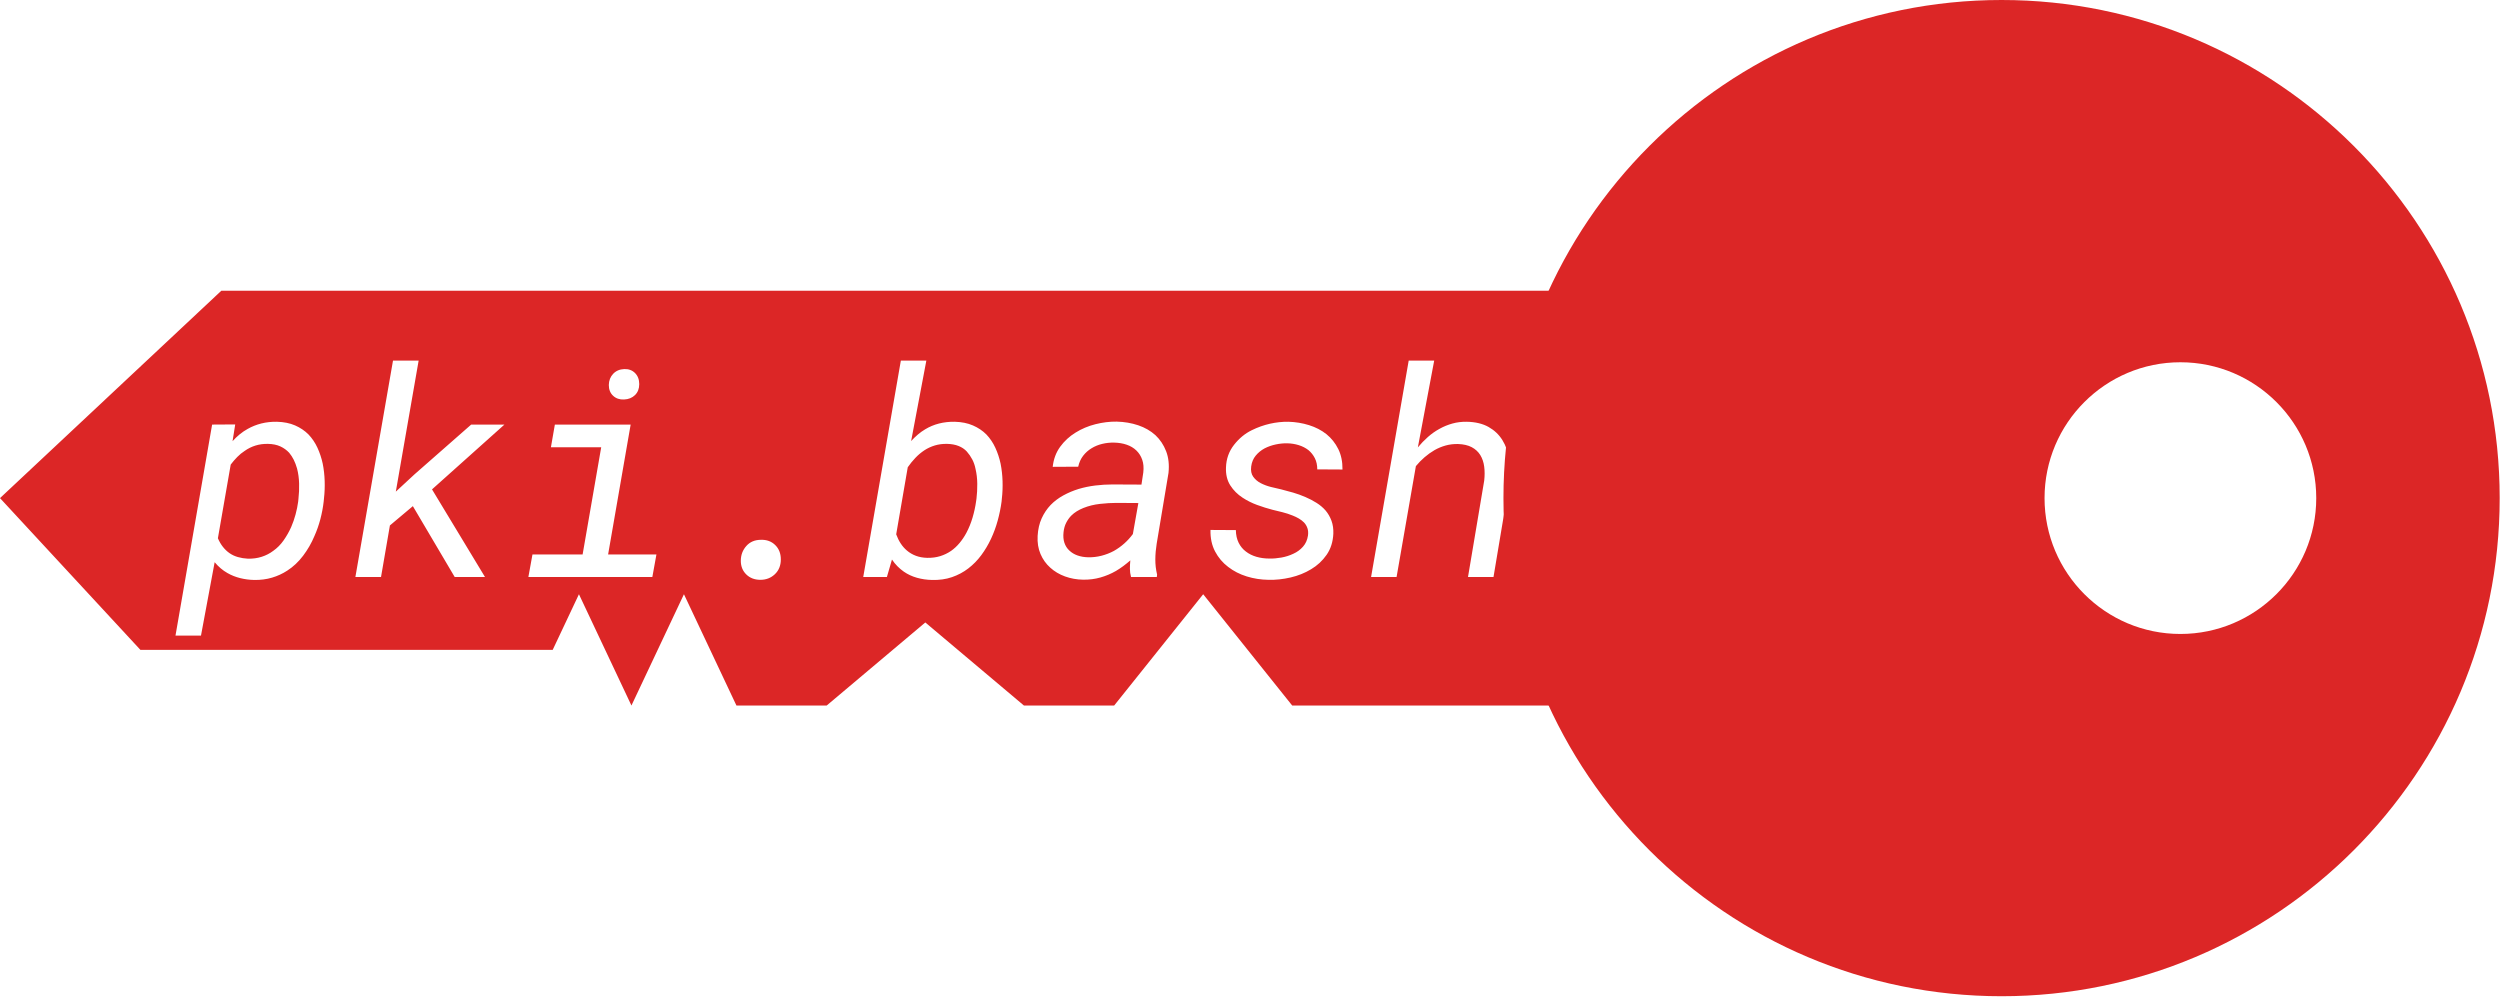
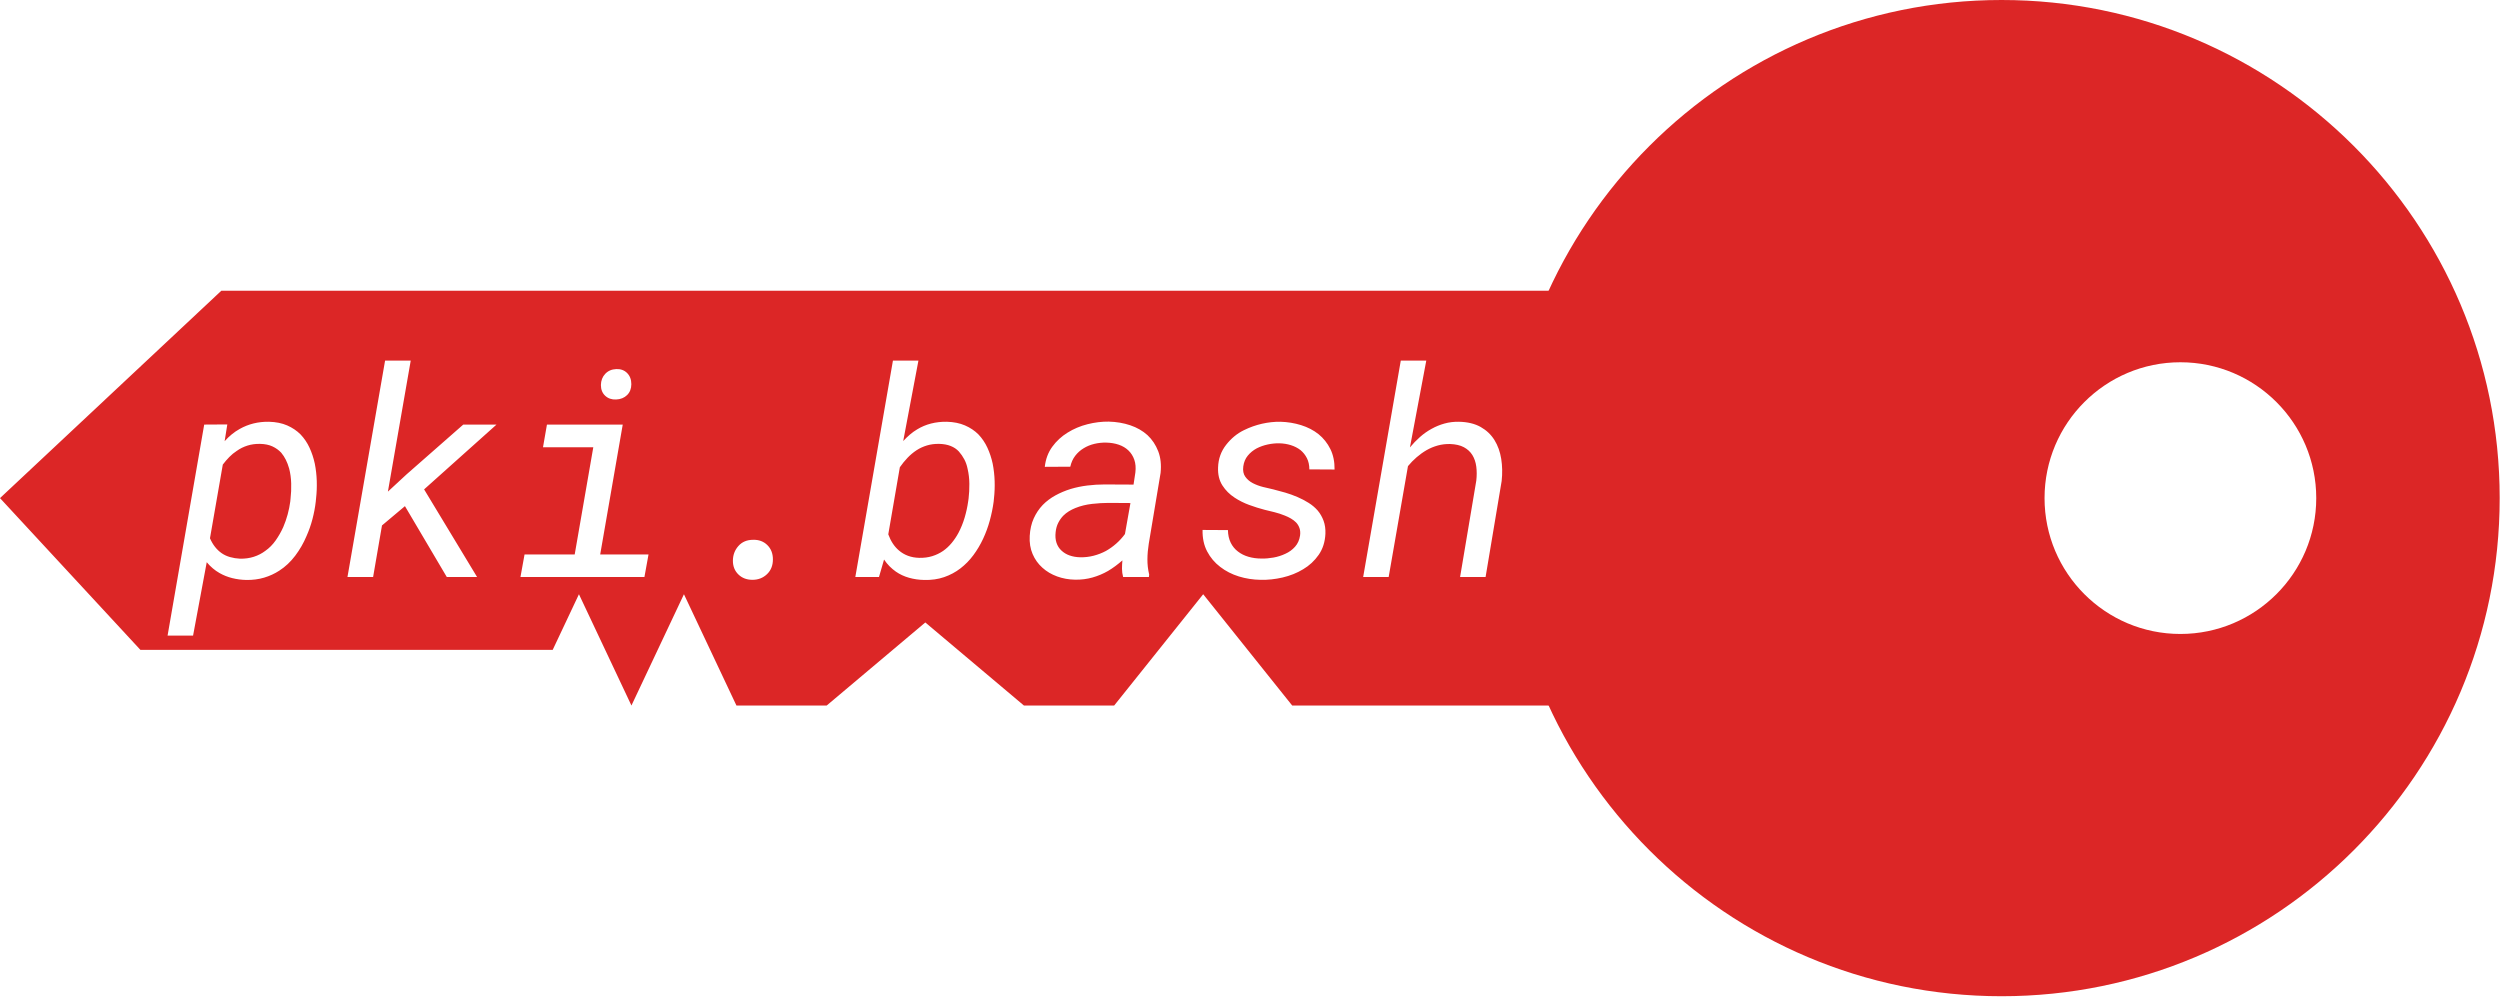
<svg xmlns="http://www.w3.org/2000/svg" width="100%" height="100%" viewBox="0 0 1325 528" version="1.1" xml:space="preserve" style="fill-rule:evenodd;clip-rule:evenodd;stroke-linejoin:round;stroke-miterlimit:2;">
  <g>
    <g>
      <path d="M1060.83,0c145.706,0 264,118.294 264,264c0,145.706 -118.294,264 -264,264c-145.705,-0 -264,-118.294 -264,-264c0,-145.706 118.295,-264 264,-264Zm94.78,192c39.738,0 72,32.262 72,72c0,39.738 -32.262,72 -72,72c-39.738,0 -72,-32.262 -72,-72c0,-39.738 32.262,-72 72,-72Z" style="fill:#dc2626;" />
-       <path d="M117.323,154.072l790.171,0l0,219.856l-222.631,-0l-47.177,-58.983l-47.178,58.983l-47.83,-0l-52.267,-44.025l-52.266,44.025l-47.831,-0l-27.825,-58.983l-27.825,58.983l-27.825,-58.983l-13.913,29.491l-218.504,0l-74.422,-80.436l117.323,-109.928Zm54.231,111.72l0.15,-1.568c0.348,-3.036 0.473,-6.135 0.373,-9.296c-0.099,-3.16 -0.448,-6.234 -1.045,-9.22c-0.647,-2.987 -1.581,-5.799 -2.8,-8.437c-1.22,-2.638 -2.8,-4.978 -4.741,-7.019c-1.991,-1.991 -4.355,-3.583 -7.093,-4.778c-2.738,-1.195 -5.948,-1.842 -9.632,-1.941c-2.887,-0.05 -5.624,0.249 -8.213,0.896c-2.588,0.647 -5.027,1.617 -7.316,2.912c-1.444,0.796 -2.838,1.742 -4.182,2.837c-1.344,1.095 -2.613,2.314 -3.807,3.658l1.418,-8.885l-12.245,0.075l-19.412,111.845l13.514,0l7.242,-38.899c0.996,1.194 2.066,2.277 3.211,3.247c1.145,0.971 2.339,1.805 3.584,2.502c2.09,1.194 4.343,2.09 6.757,2.688c2.414,0.597 4.89,0.92 7.429,0.97c3.384,0.05 6.533,-0.361 9.445,-1.232c2.911,-0.871 5.587,-2.103 8.026,-3.696c3.185,-2.04 5.998,-4.678 8.437,-7.914c2.439,-3.235 4.43,-6.695 5.973,-10.378c1.294,-2.887 2.352,-5.898 3.173,-9.034c0.821,-3.136 1.406,-6.247 1.754,-9.333Zm-13.364,-1.568l-0.149,1.568c-0.299,2.24 -0.76,4.517 -1.382,6.832c-0.622,2.314 -1.406,4.566 -2.352,6.757c-1.095,2.439 -2.426,4.778 -3.994,7.018c-1.568,2.24 -3.422,4.106 -5.563,5.6c-1.791,1.344 -3.807,2.376 -6.047,3.098c-2.24,0.722 -4.679,1.058 -7.317,1.008c-1.892,-0.099 -3.659,-0.386 -5.301,-0.859c-1.643,-0.472 -3.111,-1.157 -4.405,-2.053c-1.295,-0.896 -2.464,-2.003 -3.51,-3.322c-1.045,-1.319 -1.941,-2.85 -2.687,-4.592l6.794,-39.049c1.095,-1.443 2.252,-2.787 3.472,-4.032c1.219,-1.244 2.526,-2.314 3.92,-3.21c1.742,-1.244 3.646,-2.19 5.711,-2.837c2.066,-0.647 4.293,-0.946 6.683,-0.896c2.538,0.05 4.716,0.498 6.533,1.344c1.816,0.846 3.372,1.966 4.666,3.36c0.946,1.144 1.755,2.389 2.427,3.733c0.672,1.344 1.256,2.887 1.754,4.629c0.647,2.489 1.008,5.127 1.083,7.914c0.074,2.787 -0.038,5.45 -0.336,7.989Zm60.626,4.032l22.175,37.555l16.053,0l-28.074,-46.44l38.377,-34.345l-17.62,-0l-30.015,26.356l-9.93,9.184l12.095,-69.437l-13.588,-0l-19.935,114.682l13.588,0l4.704,-27.326l12.17,-10.229Zm75.26,-43.23l-2.09,12.021l26.654,-0l-9.855,56.818l-26.58,0l-2.165,11.946l65.703,0l2.165,-11.946l-25.609,0l11.946,-68.839l-40.169,-0Zm28.596,-20.98c0,2.389 0.759,4.293 2.277,5.711c1.519,1.419 3.447,2.079 5.787,1.979c2.389,-0.1 4.33,-0.884 5.824,-2.352c1.493,-1.468 2.239,-3.397 2.239,-5.786c0,-2.439 -0.746,-4.405 -2.239,-5.899c-1.494,-1.493 -3.41,-2.19 -5.749,-2.09c-2.39,0.099 -4.331,0.933 -5.824,2.501c-1.493,1.568 -2.265,3.546 -2.315,5.936Zm69.959,93.179c0,2.937 0.971,5.351 2.912,7.242c1.942,1.892 4.43,2.837 7.467,2.837c3.036,0 5.599,-0.995 7.69,-2.986c2.09,-1.991 3.136,-4.604 3.136,-7.84c-0,-3.135 -0.996,-5.674 -2.987,-7.615c-1.991,-1.941 -4.504,-2.862 -7.541,-2.763c-3.235,0 -5.823,1.095 -7.765,3.285c-1.941,2.191 -2.912,4.804 -2.912,7.84Zm138.202,-31.358l0.149,-1.568c0.348,-3.037 0.473,-6.135 0.373,-9.296c-0.099,-3.161 -0.448,-6.259 -1.045,-9.295c-0.647,-2.987 -1.581,-5.799 -2.8,-8.437c-1.219,-2.638 -2.8,-4.978 -4.741,-7.019c-1.991,-1.991 -4.368,-3.583 -7.13,-4.778c-2.763,-1.195 -5.961,-1.842 -9.595,-1.941c-2.936,-0.05 -5.724,0.261 -8.362,0.933c-2.638,0.672 -5.102,1.705 -7.391,3.098c-1.344,0.797 -2.626,1.718 -3.846,2.763c-1.219,1.045 -2.401,2.19 -3.546,3.435l8.063,-42.633l-13.513,-0l-19.935,114.682l12.543,0l2.688,-9.258c0.896,1.344 1.866,2.539 2.912,3.584c1.045,1.045 2.165,1.991 3.359,2.837c2.091,1.444 4.418,2.526 6.981,3.248c2.564,0.722 5.239,1.107 8.027,1.157c3.832,0.1 7.342,-0.398 10.527,-1.493c3.186,-1.095 6.073,-2.638 8.661,-4.629c2.588,-1.991 4.878,-4.331 6.869,-7.019c1.991,-2.687 3.708,-5.574 5.152,-8.66c1.443,-3.086 2.625,-6.309 3.546,-9.669c0.921,-3.36 1.606,-6.707 2.054,-10.042Zm-13.29,-1.643l-0.224,1.568c-0.399,2.837 -1.021,5.687 -1.867,8.549c-0.846,2.862 -1.941,5.562 -3.285,8.101c-1.046,1.941 -2.253,3.733 -3.621,5.375c-1.369,1.643 -2.875,3.037 -4.517,4.182c-1.743,1.194 -3.659,2.115 -5.75,2.762c-2.09,0.647 -4.38,0.946 -6.869,0.896c-2.19,-0.05 -4.181,-0.411 -5.973,-1.083c-1.791,-0.671 -3.384,-1.605 -4.778,-2.799c-1.244,-1.046 -2.339,-2.29 -3.285,-3.734c-0.946,-1.443 -1.742,-3.061 -2.389,-4.853l6.122,-35.539c1.244,-1.792 2.601,-3.46 4.069,-5.003c1.468,-1.543 3.074,-2.887 4.816,-4.031c1.692,-1.095 3.534,-1.942 5.525,-2.539c1.991,-0.597 4.156,-0.871 6.496,-0.821c2.289,0.05 4.305,0.423 6.047,1.12c1.742,0.697 3.186,1.667 4.331,2.912c1.145,1.294 2.115,2.7 2.912,4.218c0.796,1.518 1.368,3.173 1.717,4.965c0.597,2.539 0.908,5.177 0.933,7.914c0.025,2.738 -0.112,5.351 -0.41,7.84Zm81.905,41.587l13.663,0l0.149,-1.269c-0.647,-2.688 -0.958,-5.401 -0.933,-8.138c0.025,-2.738 0.261,-5.476 0.709,-8.213l6.272,-37.556c0.448,-4.33 0.025,-8.163 -1.269,-11.498c-1.294,-3.335 -3.186,-6.172 -5.675,-8.511c-2.538,-2.29 -5.574,-4.032 -9.108,-5.227c-3.535,-1.194 -7.342,-1.841 -11.424,-1.941c-3.683,-0.05 -7.441,0.411 -11.274,1.381c-3.833,0.971 -7.342,2.452 -10.527,4.443c-3.236,1.991 -5.949,4.492 -8.139,7.503c-2.19,3.012 -3.509,6.558 -3.957,10.64l13.514,-0.075c0.498,-2.24 1.369,-4.169 2.613,-5.786c1.245,-1.618 2.738,-2.949 4.48,-3.995c1.692,-1.045 3.571,-1.816 5.637,-2.314c2.066,-0.498 4.169,-0.722 6.309,-0.672c2.439,0.05 4.667,0.423 6.683,1.12c2.015,0.697 3.72,1.717 5.114,3.061c1.394,1.344 2.426,2.986 3.098,4.928c0.672,1.941 0.859,4.181 0.56,6.719l-0.97,6.421l-15.381,-0.074c-2.986,-0 -6.01,0.186 -9.071,0.56c-3.062,0.373 -6.011,0.983 -8.848,1.829c-2.887,0.896 -5.6,2.041 -8.138,3.434c-2.539,1.394 -4.779,3.086 -6.72,5.077c-1.941,2.041 -3.521,4.406 -4.741,7.093c-1.219,2.688 -1.929,5.774 -2.128,9.259c-0.199,3.583 0.311,6.794 1.531,9.631c1.219,2.837 2.949,5.251 5.189,7.242c2.19,1.991 4.791,3.535 7.802,4.63c3.012,1.095 6.21,1.667 9.594,1.717c3.186,0.05 6.235,-0.336 9.147,-1.157c2.911,-0.822 5.661,-1.979 8.25,-3.472c1.344,-0.797 2.65,-1.668 3.92,-2.613c1.269,-0.946 2.501,-1.942 3.695,-2.987c-0.149,1.493 -0.224,2.962 -0.224,4.405c0,1.444 0.2,2.912 0.598,4.405Zm-22.772,-10.453c-2.041,-0.049 -3.908,-0.373 -5.6,-0.97c-1.693,-0.597 -3.136,-1.469 -4.331,-2.613c-1.194,-1.095 -2.065,-2.464 -2.613,-4.107c-0.547,-1.642 -0.697,-3.534 -0.448,-5.674c0.199,-1.842 0.66,-3.472 1.381,-4.891c0.722,-1.418 1.606,-2.675 2.651,-3.77c0.896,-0.896 1.891,-1.68 2.987,-2.352c1.095,-0.672 2.264,-1.257 3.509,-1.755c2.737,-1.095 5.662,-1.816 8.773,-2.165c3.111,-0.348 6.035,-0.522 8.772,-0.522l11.573,0.074l-2.912,16.426c-1.344,1.842 -2.874,3.522 -4.591,5.04c-1.718,1.518 -3.547,2.825 -5.488,3.92c-2.041,1.095 -4.219,1.941 -6.533,2.538c-2.315,0.597 -4.691,0.871 -7.13,0.821Zm116.548,-11.498c-0.348,2.34 -1.232,4.306 -2.65,5.899c-1.419,1.593 -3.124,2.837 -5.115,3.733c-1.991,0.946 -4.106,1.618 -6.346,2.016c-2.24,0.398 -4.355,0.572 -6.346,0.522c-2.439,0 -4.729,-0.311 -6.869,-0.933c-2.141,-0.622 -4.007,-1.555 -5.6,-2.8c-1.593,-1.194 -2.862,-2.737 -3.808,-4.629c-0.946,-1.891 -1.443,-4.131 -1.493,-6.72l-13.439,-0.074c-0.1,4.33 0.709,8.126 2.426,11.386c1.717,3.26 4.02,5.985 6.906,8.176c2.887,2.239 6.185,3.932 9.893,5.077c3.709,1.144 7.554,1.742 11.536,1.791c3.783,0.1 7.665,-0.311 11.647,-1.231c3.982,-0.921 7.616,-2.377 10.901,-4.368c3.285,-1.941 6.023,-4.48 8.213,-7.616c2.19,-3.136 3.385,-6.869 3.584,-11.199c0.099,-2.539 -0.224,-4.828 -0.971,-6.869c-0.747,-2.041 -1.792,-3.858 -3.136,-5.451c-1.344,-1.543 -2.949,-2.899 -4.816,-4.069c-1.866,-1.17 -3.845,-2.202 -5.935,-3.098c-2.091,-0.896 -4.231,-1.668 -6.421,-2.315c-2.19,-0.647 -4.306,-1.219 -6.347,-1.717c-1.642,-0.349 -3.447,-0.772 -5.413,-1.269c-1.966,-0.498 -3.77,-1.17 -5.413,-2.016c-1.642,-0.846 -2.974,-1.979 -3.994,-3.397c-1.021,-1.419 -1.381,-3.248 -1.083,-5.488c0.299,-2.24 1.095,-4.144 2.389,-5.712c1.295,-1.568 2.863,-2.85 4.704,-3.845c1.842,-0.946 3.82,-1.643 5.936,-2.091c2.115,-0.448 4.169,-0.647 6.16,-0.597c2.09,0.05 4.094,0.373 6.01,0.971c1.916,0.597 3.621,1.468 5.114,2.613c1.444,1.195 2.589,2.638 3.435,4.33c0.846,1.693 1.269,3.659 1.269,5.899l13.365,0.074c0.05,-4.131 -0.697,-7.752 -2.24,-10.863c-1.543,-3.111 -3.634,-5.737 -6.272,-7.877c-2.638,-2.091 -5.712,-3.683 -9.221,-4.778c-3.509,-1.095 -7.155,-1.693 -10.938,-1.792c-3.235,-0.05 -6.495,0.298 -9.781,1.045c-3.285,0.747 -6.495,1.891 -9.631,3.434c-3.584,1.743 -6.72,4.331 -9.408,7.765c-2.688,3.435 -4.106,7.417 -4.255,11.946c-0.15,3.734 0.609,6.907 2.277,9.52c1.667,2.613 3.845,4.791 6.533,6.533c2.339,1.543 4.903,2.825 7.69,3.845c2.787,1.021 5.525,1.879 8.213,2.576c1.643,0.398 3.372,0.821 5.189,1.269c1.817,0.448 3.646,1.046 5.488,1.792c1.145,0.448 2.227,0.971 3.248,1.568c1.02,0.597 1.928,1.294 2.725,2.091c0.796,0.846 1.394,1.841 1.792,2.986c0.398,1.145 0.497,2.464 0.298,3.957Zm58.237,-46.739l8.661,-45.992l-13.514,-0l-19.935,114.682l13.514,0l10.229,-58.759c1.394,-1.693 2.924,-3.261 4.592,-4.704c1.667,-1.444 3.447,-2.713 5.338,-3.808c1.842,-1.045 3.796,-1.854 5.861,-2.427c2.066,-0.572 4.244,-0.833 6.533,-0.784c2.937,0.1 5.364,0.66 7.28,1.68c1.916,1.021 3.422,2.402 4.517,4.144c1.095,1.792 1.792,3.845 2.091,6.16c0.298,2.314 0.298,4.791 -0,7.429l-8.587,51.069l13.514,0l8.512,-50.845c0.448,-4.082 0.373,-8.002 -0.224,-11.76c-0.597,-3.758 -1.792,-7.08 -3.584,-9.967c-1.792,-2.887 -4.231,-5.202 -7.317,-6.944c-3.086,-1.742 -6.919,-2.663 -11.498,-2.762c-2.688,-0.05 -5.239,0.261 -7.653,0.933c-2.414,0.672 -4.691,1.605 -6.831,2.8c-2.191,1.194 -4.244,2.638 -6.16,4.33c-1.916,1.693 -3.696,3.534 -5.339,5.525Z" style="fill:#dc2626;" />
+       <path d="M117.323,154.072l790.171,0l0,219.856l-222.631,-0l-47.177,-58.983l-47.178,58.983l-47.83,-0l-52.267,-44.025l-52.266,44.025l-47.831,-0l-27.825,-58.983l-27.825,58.983l-27.825,-58.983l-13.913,29.491l-218.504,0l-74.422,-80.436l117.323,-109.928Zm50.037,111.72l0.149,-1.568c0.349,-3.036 0.473,-6.135 0.374,-9.296c-0.1,-3.16 -0.448,-6.234 -1.046,-9.22c-0.647,-2.987 -1.58,-5.799 -2.799,-8.437c-1.22,-2.638 -2.8,-4.978 -4.742,-7.019c-1.991,-1.991 -4.355,-3.583 -7.093,-4.778c-2.737,-1.195 -5.948,-1.842 -9.631,-1.941c-2.887,-0.05 -5.625,0.249 -8.213,0.896c-2.588,0.647 -5.027,1.617 -7.317,2.912c-1.443,0.796 -2.837,1.742 -4.181,2.837c-1.344,1.095 -2.613,2.314 -3.808,3.658l1.419,-8.885l-12.245,0.075l-19.412,111.845l13.514,0l7.242,-38.899c0.995,1.194 2.066,2.277 3.21,3.247c1.145,0.971 2.34,1.805 3.584,2.502c2.091,1.194 4.343,2.09 6.757,2.688c2.414,0.597 4.891,0.92 7.429,0.97c3.385,0.05 6.533,-0.361 9.445,-1.232c2.912,-0.871 5.587,-2.103 8.026,-3.696c3.186,-2.04 5.998,-4.678 8.437,-7.914c2.439,-3.235 4.43,-6.695 5.973,-10.378c1.294,-2.887 2.352,-5.898 3.173,-9.034c0.822,-3.136 1.407,-6.247 1.755,-9.333Zm-13.365,-1.568l-0.149,1.568c-0.299,2.24 -0.759,4.517 -1.381,6.832c-0.622,2.314 -1.406,4.566 -2.352,6.757c-1.095,2.439 -2.427,4.778 -3.995,7.018c-1.568,2.24 -3.422,4.106 -5.562,5.6c-1.792,1.344 -3.808,2.376 -6.048,3.098c-2.24,0.722 -4.679,1.058 -7.317,1.008c-1.891,-0.099 -3.658,-0.386 -5.301,-0.859c-1.642,-0.472 -3.111,-1.157 -4.405,-2.053c-1.294,-0.896 -2.464,-2.003 -3.509,-3.322c-1.045,-1.319 -1.941,-2.85 -2.688,-4.592l6.794,-39.049c1.096,-1.443 2.253,-2.787 3.472,-4.032c1.22,-1.244 2.526,-2.314 3.92,-3.21c1.742,-1.244 3.646,-2.19 5.712,-2.837c2.066,-0.647 4.293,-0.946 6.682,-0.896c2.539,0.05 4.716,0.498 6.533,1.344c1.817,0.846 3.372,1.966 4.667,3.36c0.945,1.144 1.754,2.389 2.426,3.733c0.672,1.344 1.257,2.887 1.755,4.629c0.647,2.489 1.008,5.127 1.082,7.914c0.075,2.787 -0.037,5.45 -0.336,7.989Zm60.627,4.032l22.175,37.555l16.052,0l-28.073,-46.44l38.377,-34.345l-17.621,-0l-30.014,26.356l-9.931,9.184l12.096,-69.437l-13.589,-0l-19.935,114.682l13.589,0l4.704,-27.326l12.17,-10.229Zm75.26,-43.23l-2.091,12.021l26.655,-0l-9.856,56.818l-26.58,0l-2.165,11.946l65.704,0l2.165,-11.946l-25.61,0l11.947,-68.839l-40.169,-0Zm28.596,-20.98c-0,2.389 0.759,4.293 2.277,5.711c1.518,1.419 3.447,2.079 5.786,1.979c2.39,-0.1 4.331,-0.884 5.824,-2.352c1.493,-1.468 2.24,-3.397 2.24,-5.786c-0,-2.439 -0.747,-4.405 -2.24,-5.899c-1.493,-1.493 -3.41,-2.19 -5.749,-2.09c-2.389,0.099 -4.33,0.933 -5.824,2.501c-1.493,1.568 -2.264,3.546 -2.314,5.936Zm69.959,93.179c-0,2.937 0.971,5.351 2.912,7.242c1.941,1.892 4.43,2.837 7.466,2.837c3.036,0 5.6,-0.995 7.69,-2.986c2.091,-1.991 3.136,-4.604 3.136,-7.84c0,-3.135 -0.995,-5.674 -2.986,-7.615c-1.991,-1.941 -4.505,-2.862 -7.541,-2.763c-3.236,0 -5.824,1.095 -7.765,3.285c-1.941,2.191 -2.912,4.804 -2.912,7.84Zm138.201,-31.358l0.149,-1.568c0.349,-3.037 0.473,-6.135 0.374,-9.296c-0.1,-3.161 -0.448,-6.259 -1.046,-9.295c-0.647,-2.987 -1.58,-5.799 -2.799,-8.437c-1.22,-2.638 -2.8,-4.978 -4.742,-7.019c-1.991,-1.991 -4.367,-3.583 -7.13,-4.778c-2.762,-1.195 -5.96,-1.842 -9.594,-1.941c-2.937,-0.05 -5.724,0.261 -8.362,0.933c-2.638,0.672 -5.102,1.705 -7.392,3.098c-1.344,0.797 -2.626,1.718 -3.845,2.763c-1.22,1.045 -2.402,2.19 -3.547,3.435l8.064,-42.633l-13.514,-0l-19.935,114.682l12.543,0l2.688,-9.258c0.896,1.344 1.867,2.539 2.912,3.584c1.045,1.045 2.165,1.991 3.36,2.837c2.091,1.444 4.418,2.526 6.981,3.248c2.563,0.722 5.239,1.107 8.026,1.157c3.833,0.1 7.342,-0.398 10.528,-1.493c3.185,-1.095 6.072,-2.638 8.661,-4.629c2.588,-1.991 4.878,-4.331 6.869,-7.019c1.991,-2.687 3.708,-5.574 5.151,-8.66c1.444,-3.086 2.626,-6.309 3.547,-9.669c0.921,-3.36 1.605,-6.707 2.053,-10.042Zm-13.29,-1.643l-0.224,1.568c-0.398,2.837 -1.02,5.687 -1.867,8.549c-0.846,2.862 -1.941,5.562 -3.285,8.101c-1.045,1.941 -2.252,3.733 -3.621,5.375c-1.369,1.643 -2.874,3.037 -4.517,4.182c-1.742,1.194 -3.658,2.115 -5.749,2.762c-2.091,0.647 -4.38,0.946 -6.869,0.896c-2.19,-0.05 -4.181,-0.411 -5.973,-1.083c-1.792,-0.671 -3.385,-1.605 -4.778,-2.799c-1.245,-1.046 -2.34,-2.29 -3.286,-3.734c-0.945,-1.443 -1.742,-3.061 -2.389,-4.853l6.123,-35.539c1.244,-1.792 2.6,-3.46 4.069,-5.003c1.468,-1.543 3.073,-2.887 4.815,-4.031c1.693,-1.095 3.534,-1.942 5.525,-2.539c1.991,-0.597 4.157,-0.871 6.496,-0.821c2.29,0.05 4.306,0.423 6.048,1.12c1.742,0.697 3.185,1.667 4.33,2.912c1.145,1.294 2.116,2.7 2.912,4.218c0.797,1.518 1.369,3.173 1.717,4.965c0.598,2.539 0.909,5.177 0.934,7.914c0.025,2.738 -0.112,5.351 -0.411,7.84Zm81.905,41.587l13.664,0l0.149,-1.269c-0.647,-2.688 -0.958,-5.401 -0.933,-8.138c0.025,-2.738 0.261,-5.476 0.709,-8.213l6.272,-37.556c0.448,-4.33 0.024,-8.163 -1.27,-11.498c-1.294,-3.335 -3.185,-6.172 -5.674,-8.511c-2.539,-2.29 -5.575,-4.032 -9.109,-5.227c-3.534,-1.194 -7.342,-1.841 -11.423,-1.941c-3.684,-0.05 -7.442,0.411 -11.274,1.381c-3.833,0.971 -7.342,2.452 -10.528,4.443c-3.235,1.991 -5.948,4.492 -8.138,7.503c-2.19,3.012 -3.509,6.558 -3.957,10.64l13.514,-0.075c0.497,-2.24 1.368,-4.169 2.613,-5.786c1.244,-1.618 2.738,-2.949 4.48,-3.995c1.692,-1.045 3.571,-1.816 5.637,-2.314c2.065,-0.498 4.168,-0.722 6.309,-0.672c2.439,0.05 4.666,0.423 6.682,1.12c2.016,0.697 3.721,1.717 5.114,3.061c1.394,1.344 2.427,2.986 3.099,4.928c0.672,1.941 0.859,4.181 0.56,6.719l-0.971,6.421l-15.38,-0.074c-2.987,-0 -6.011,0.186 -9.072,0.56c-3.061,0.373 -6.01,0.983 -8.847,1.829c-2.887,0.896 -5.6,2.041 -8.139,3.434c-2.538,1.394 -4.778,3.086 -6.719,5.077c-1.942,2.041 -3.522,4.406 -4.741,7.093c-1.22,2.688 -1.929,5.774 -2.128,9.259c-0.199,3.583 0.311,6.794 1.53,9.631c1.22,2.837 2.95,5.251 5.189,7.242c2.191,1.991 4.791,3.535 7.803,4.63c3.011,1.095 6.209,1.667 9.594,1.717c3.185,0.05 6.234,-0.336 9.146,-1.157c2.912,-0.822 5.662,-1.979 8.25,-3.472c1.344,-0.797 2.651,-1.668 3.92,-2.613c1.269,-0.946 2.501,-1.942 3.696,-2.987c-0.149,1.493 -0.224,2.962 -0.224,4.405c-0,1.444 0.199,2.912 0.597,4.405Zm-22.772,-10.453c-2.041,-0.049 -3.907,-0.373 -5.6,-0.97c-1.692,-0.597 -3.135,-1.469 -4.33,-2.613c-1.195,-1.095 -2.066,-2.464 -2.613,-4.107c-0.548,-1.642 -0.697,-3.534 -0.448,-5.674c0.199,-1.842 0.659,-3.472 1.381,-4.891c0.722,-1.418 1.605,-2.675 2.651,-3.77c0.895,-0.896 1.891,-1.68 2.986,-2.352c1.095,-0.672 2.265,-1.257 3.509,-1.755c2.738,-1.095 5.662,-1.816 8.773,-2.165c3.111,-0.348 6.035,-0.522 8.773,-0.522l11.573,0.074l-2.912,16.426c-1.344,1.842 -2.875,3.522 -4.592,5.04c-1.717,1.518 -3.546,2.825 -5.488,3.92c-2.04,1.095 -4.218,1.941 -6.533,2.538c-2.314,0.597 -4.691,0.871 -7.13,0.821Zm116.549,-11.498c-0.349,2.34 -1.232,4.306 -2.651,5.899c-1.418,1.593 -3.123,2.837 -5.114,3.733c-1.991,0.946 -4.107,1.618 -6.346,2.016c-2.24,0.398 -4.356,0.572 -6.347,0.522c-2.439,0 -4.728,-0.311 -6.869,-0.933c-2.14,-0.622 -4.007,-1.555 -5.599,-2.8c-1.593,-1.194 -2.863,-2.737 -3.808,-4.629c-0.946,-1.891 -1.444,-4.131 -1.494,-6.72l-13.439,-0.074c-0.099,4.33 0.709,8.126 2.427,11.386c1.717,3.26 4.019,5.985 6.906,8.176c2.887,2.239 6.185,3.932 9.893,5.077c3.708,1.144 7.553,1.742 11.535,1.791c3.783,0.1 7.666,-0.311 11.648,-1.231c3.982,-0.921 7.615,-2.377 10.9,-4.368c3.286,-1.941 6.023,-4.48 8.213,-7.616c2.191,-3.136 3.385,-6.869 3.584,-11.199c0.1,-2.539 -0.224,-4.828 -0.97,-6.869c-0.747,-2.041 -1.792,-3.858 -3.136,-5.451c-1.344,-1.543 -2.949,-2.899 -4.816,-4.069c-1.867,-1.17 -3.845,-2.202 -5.936,-3.098c-2.09,-0.896 -4.231,-1.668 -6.421,-2.315c-2.19,-0.647 -4.305,-1.219 -6.346,-1.717c-1.643,-0.349 -3.447,-0.772 -5.413,-1.269c-1.966,-0.498 -3.771,-1.17 -5.413,-2.016c-1.643,-0.846 -2.974,-1.979 -3.995,-3.397c-1.02,-1.419 -1.381,-3.248 -1.082,-5.488c0.298,-2.24 1.095,-4.144 2.389,-5.712c1.294,-1.568 2.862,-2.85 4.704,-3.845c1.841,-0.946 3.82,-1.643 5.935,-2.091c2.116,-0.448 4.169,-0.647 6.16,-0.597c2.091,0.05 4.094,0.373 6.01,0.971c1.917,0.597 3.622,1.468 5.115,2.613c1.443,1.195 2.588,2.638 3.434,4.33c0.847,1.693 1.27,3.659 1.27,5.899l13.364,0.074c0.05,-4.131 -0.697,-7.752 -2.24,-10.863c-1.543,-3.111 -3.633,-5.737 -6.271,-7.877c-2.638,-2.091 -5.712,-3.683 -9.221,-4.778c-3.509,-1.095 -7.155,-1.693 -10.938,-1.792c-3.236,-0.05 -6.496,0.298 -9.781,1.045c-3.285,0.747 -6.496,1.891 -9.632,3.434c-3.583,1.743 -6.719,4.331 -9.407,7.765c-2.688,3.435 -4.107,7.417 -4.256,11.946c-0.149,3.734 0.61,6.907 2.277,9.52c1.668,2.613 3.845,4.791 6.533,6.533c2.34,1.543 4.903,2.825 7.691,3.845c2.787,1.021 5.525,1.879 8.213,2.576c1.642,0.398 3.372,0.821 5.189,1.269c1.816,0.448 3.646,1.046 5.487,1.792c1.145,0.448 2.228,0.971 3.248,1.568c1.021,0.597 1.929,1.294 2.725,2.091c0.797,0.846 1.394,1.841 1.792,2.986c0.398,1.145 0.498,2.464 0.299,3.957Zm58.237,-46.739l8.661,-45.992l-13.514,-0l-19.935,114.682l13.514,0l10.229,-58.759c1.393,-1.693 2.924,-3.261 4.591,-4.704c1.668,-1.444 3.447,-2.713 5.339,-3.808c1.842,-1.045 3.795,-1.854 5.861,-2.427c2.066,-0.572 4.243,-0.833 6.533,-0.784c2.937,0.1 5.363,0.66 7.28,1.68c1.916,1.021 3.422,2.402 4.517,4.144c1.095,1.792 1.792,3.845 2.09,6.16c0.299,2.314 0.299,4.791 0,7.429l-8.586,51.069l13.514,0l8.512,-50.845c0.448,-4.082 0.373,-8.002 -0.224,-11.76c-0.598,-3.758 -1.792,-7.08 -3.584,-9.967c-1.792,-2.887 -4.231,-5.202 -7.317,-6.944c-3.086,-1.742 -6.919,-2.663 -11.498,-2.762c-2.688,-0.05 -5.239,0.261 -7.653,0.933c-2.414,0.672 -4.692,1.605 -6.832,2.8c-2.19,1.194 -4.243,2.638 -6.16,4.33c-1.916,1.693 -3.695,3.534 -5.338,5.525Z" style="fill:#dc2626;" />
    </g>
  </g>
</svg>
